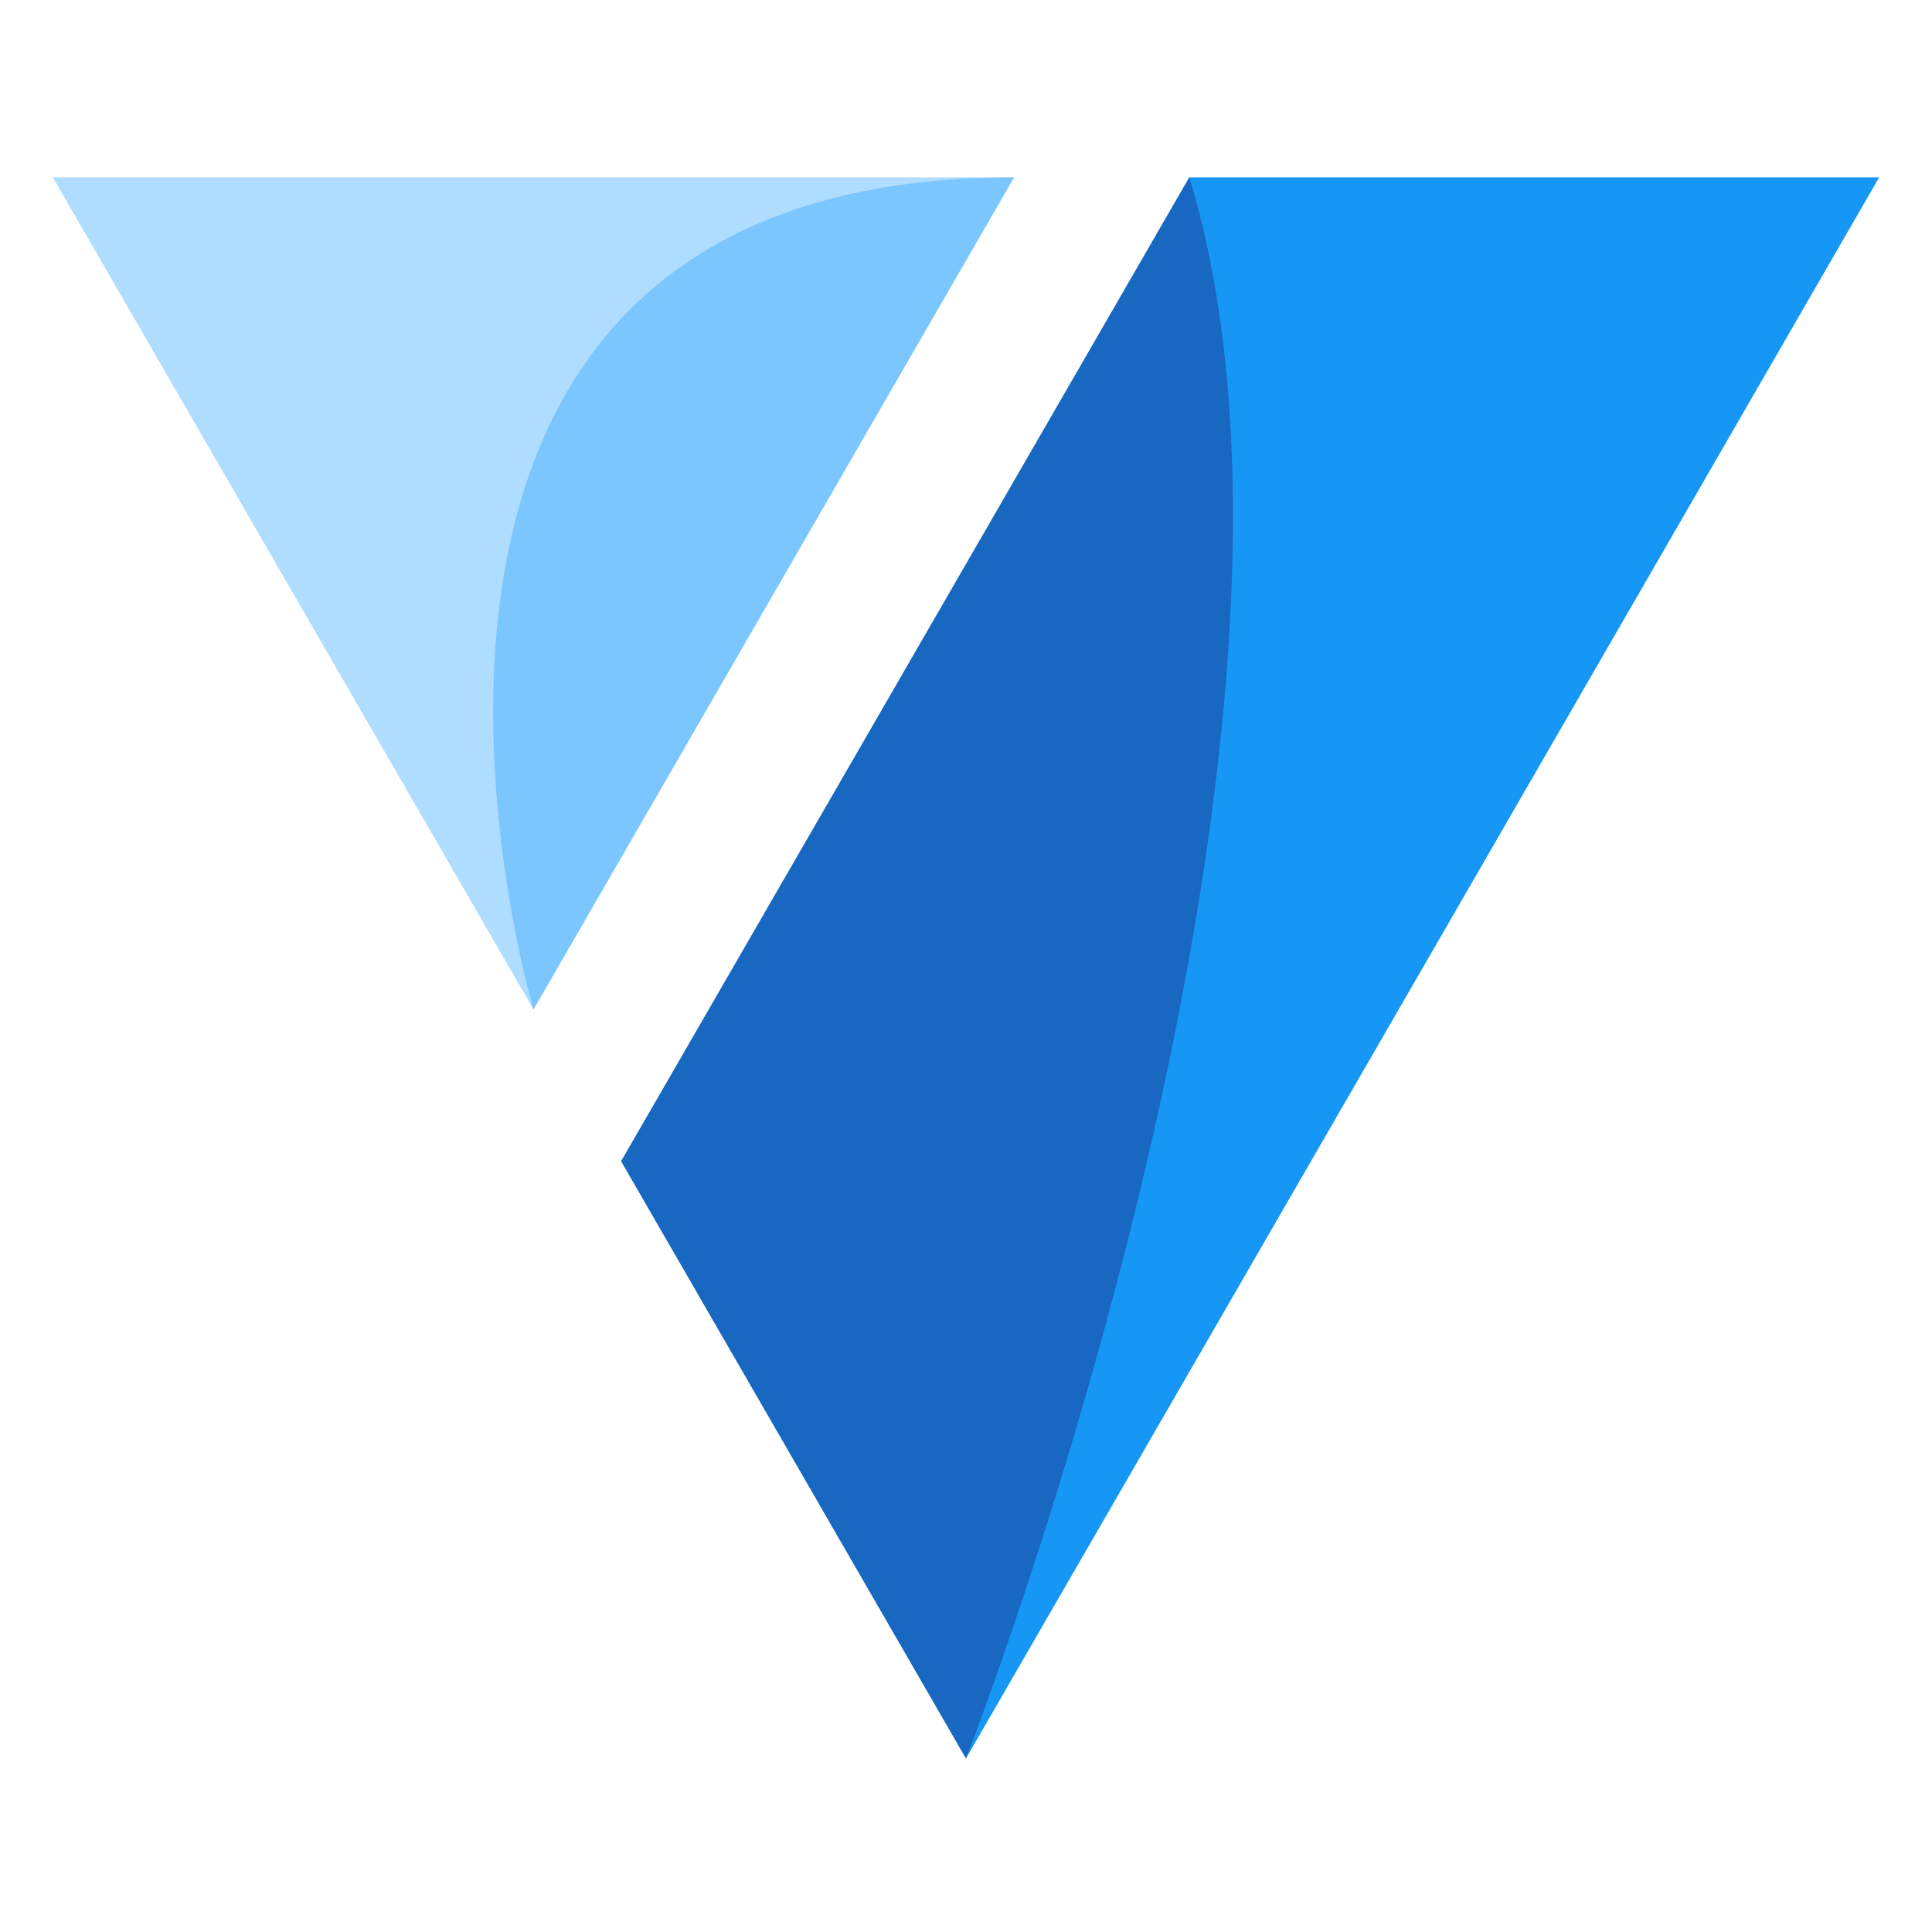
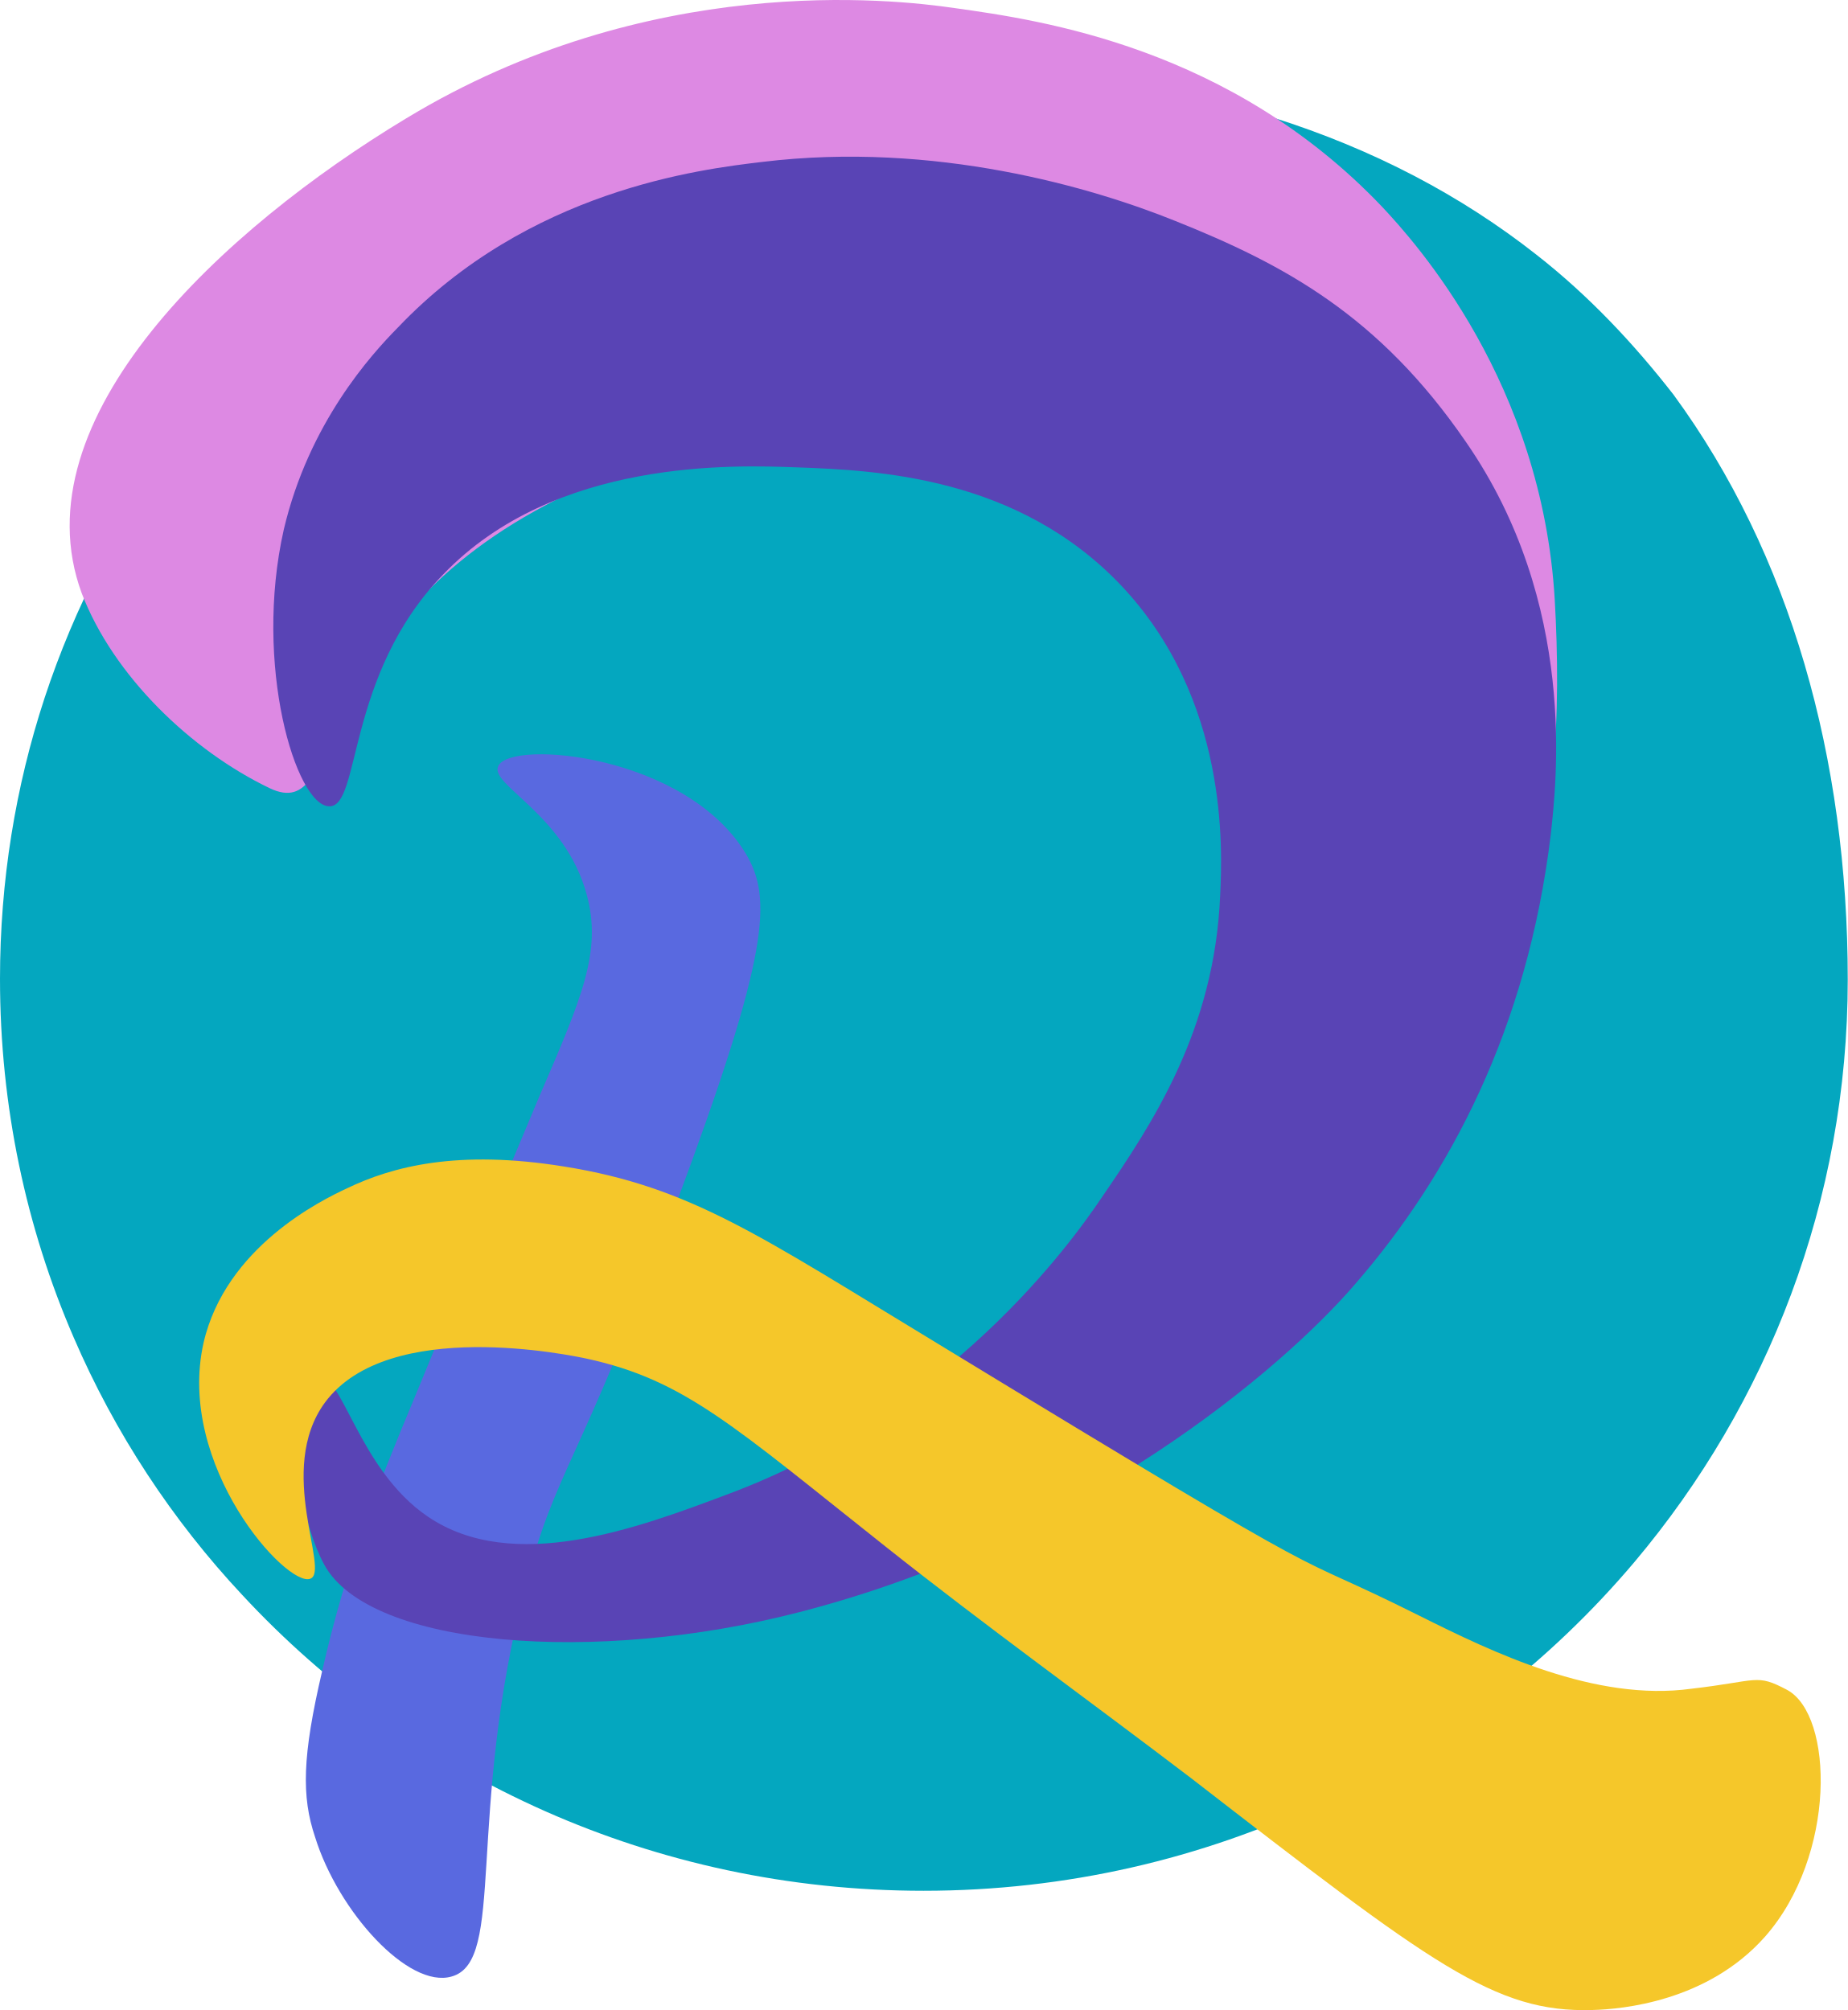
- <svg xmlns="http://www.w3.org/2000/svg" width="512" height="512" viewBox="0 0 512 512" fill="none">
-   <path d="M261.126 140.65L164.624 307.732L256.001 466L377.028 256.5L498.001 47H315.192L261.126 140.65Z" fill="#1697F6" />
-   <path d="M135.027 256.5L141.365 267.518L231.64 111.178L268.731 47H256H14L135.027 256.5Z" fill="#AEDDFF" />
-   <path d="M315.191 47C360.935 197.446 256 466 256 466L164.624 307.732L315.191 47Z" fill="#1867C0" />
-   <path d="M268.731 47C76.003 47 141.366 267.518 141.366 267.518L268.731 47Z" fill="#7BC6FF" />
+ <svg xmlns="http://www.w3.org/2000/svg" version="1.1" id="Capa_1" x="0px" y="0px" viewBox="0 0 502 546.2" style="enable-background:new 0 0 502 546.2;" xml:space="preserve">
+   <style type="text/css">
+ 	.st0{fill:#04A7BF;}
+ 	.st1{fill:#DD89E3;}
+ 	.st2{fill:#5969E0;}
+ 	.st3{fill:#5944B5;}
+ 	.st4{fill:#F5C72A;}
+ </style>
+   <g>
+     <path class="st0" d="M502,266.2c0,60-21.7,115.2-57.9,158.2c-46,54.5-115.6,89.4-193.2,89.4c-73.3,0-139.2-30.9-185.1-80.4   c-19-20.3-34.6-44-45.8-70C7.1,333.6,0,300.6,0,266c0-26.6,4.2-52.2,12.1-76.3c32.7-99.3,127.3-171.3,239-171.3   c70.8,0,125.9,19,166.3,50.8c14.2,11.1,26.5,24.2,37.3,38.1C486.4,150.6,502,206,502,266.2L502,266.2z" />
+     <path class="st1" d="M73.3,214.2c-21.3-10.2-42.5-30.5-51.1-53c-17.5-47.5,38.5-99.1,88.1-129C176.1-7.7,242.3-0.3,259.4,2.2   c23.5,3.3,74.8,10.6,116.1,54c9.2,9.8,43.5,47.9,46.9,106.9c1.7,29.1,0.6,68.6-11,71c-10.4,2.2-16.9-28.7-46.9-61   c-8.7-9.2-42.5-44.4-98.1-54.9c-11.5-2.2-66.9-8-118,19C82.3,172.1,94.4,224.2,73.3,214.2z" />
+     <path class="st2" d="M135.4,208.1c-2.7,5.1,18.1,13.1,24,35c4.2,15.4-1.3,28-12.9,54.9c-11.5,27.2-22.7,54.7-34,82.1   c-10,23.9-18.5,45.4-25,74.1c-5.4,23.1-5.6,34-1.9,45c6.3,20.3,25.4,41.3,37.1,37.9c14.8-4.1,3.8-43.2,20-106   c8.5-32.5,13.7-30.7,41-104c25.6-68.6,26-83.1,19-95C186.5,205,139,200.9,135.4,208.1L135.4,208.1z" />
+     <path class="st3" d="M89.4,219.1c8.7,0.4,4.4-35.6,31-63c30.4-31.7,79.4-29.7,96.1-29.1c21.9,0.8,60,2.5,88.1,32.1   c29.2,30.9,27.5,71.6,26.9,84.1c-1.5,36.8-18.5,62.2-32.1,82.1c-8.7,12.9-41.3,58.3-102.1,80.9c-24,9-57.9,21.7-81.1,5.9   c-19-12.9-23.3-39.7-30-37.9c-5.2,1.4-5.4,18.2-5,25c0,0,0.8,14.7,6.9,26c12.3,22.5,73.8,27.2,129,12.9   c76.7-19.7,131.1-65.9,151.1-89.2c25.6-29.5,46.7-69.2,53.1-122c1.5-13.9,7.5-62.8-23.1-106.9c-23.5-34.2-49.2-48.1-79-60   c-22.3-9-65.2-21.7-112.1-16c-16.9,2-63.4,7.6-99,45c-7.3,7.4-24.2,26-31,54.9C68.8,180.7,80.4,218.9,89.4,219.1L89.4,219.1z" />
+     <path class="st4" d="M485.5,459.2c12.7,6.8,13.5,45-6,67.1c-15.6,17.6-38.8,19.7-46.9,19.9c-26.5,0.8-43.5-12.3-109-63   c-27.7-21.1-55.9-41.4-83.1-63c-41-32.5-54.4-45.2-81.1-51c-3.8-0.8-53.8-11.5-71.1,11.9c-13.5,18.4,1.5,45.9-4,47.9   c-6.3,2.5-36.5-30.7-29-64.1c6-26,31.9-38.7,39-42c12.3-5.9,30-10.6,59-5.9c34.4,5.5,53.4,19,101.1,47.9   c119,72.5,90.9,54,131.1,74.1c20,10,47.9,23.5,74,19.9C477.8,456.8,477,454.7,485.5,459.2z" />
+   </g>
</svg>
